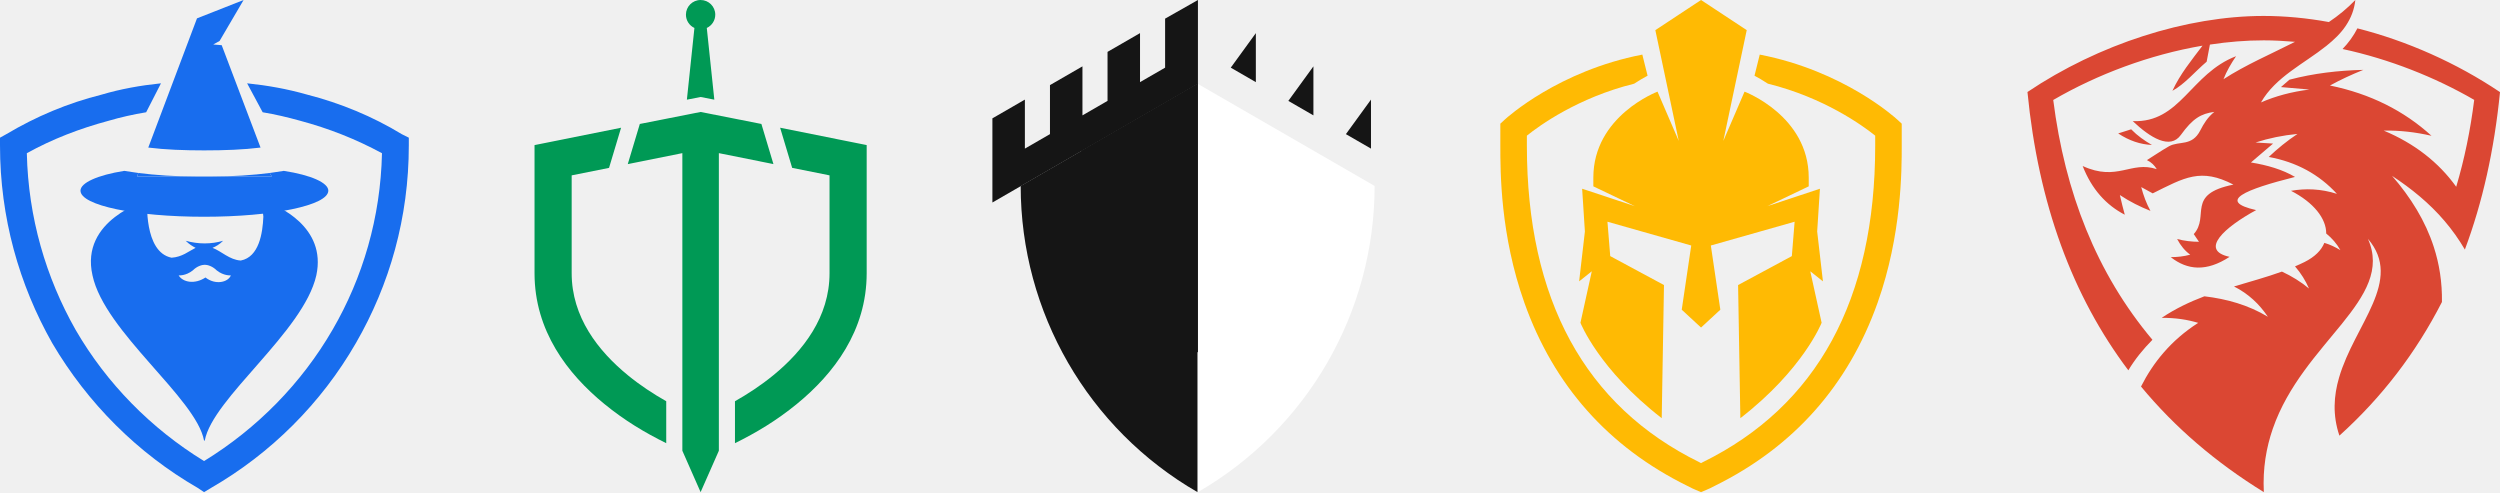
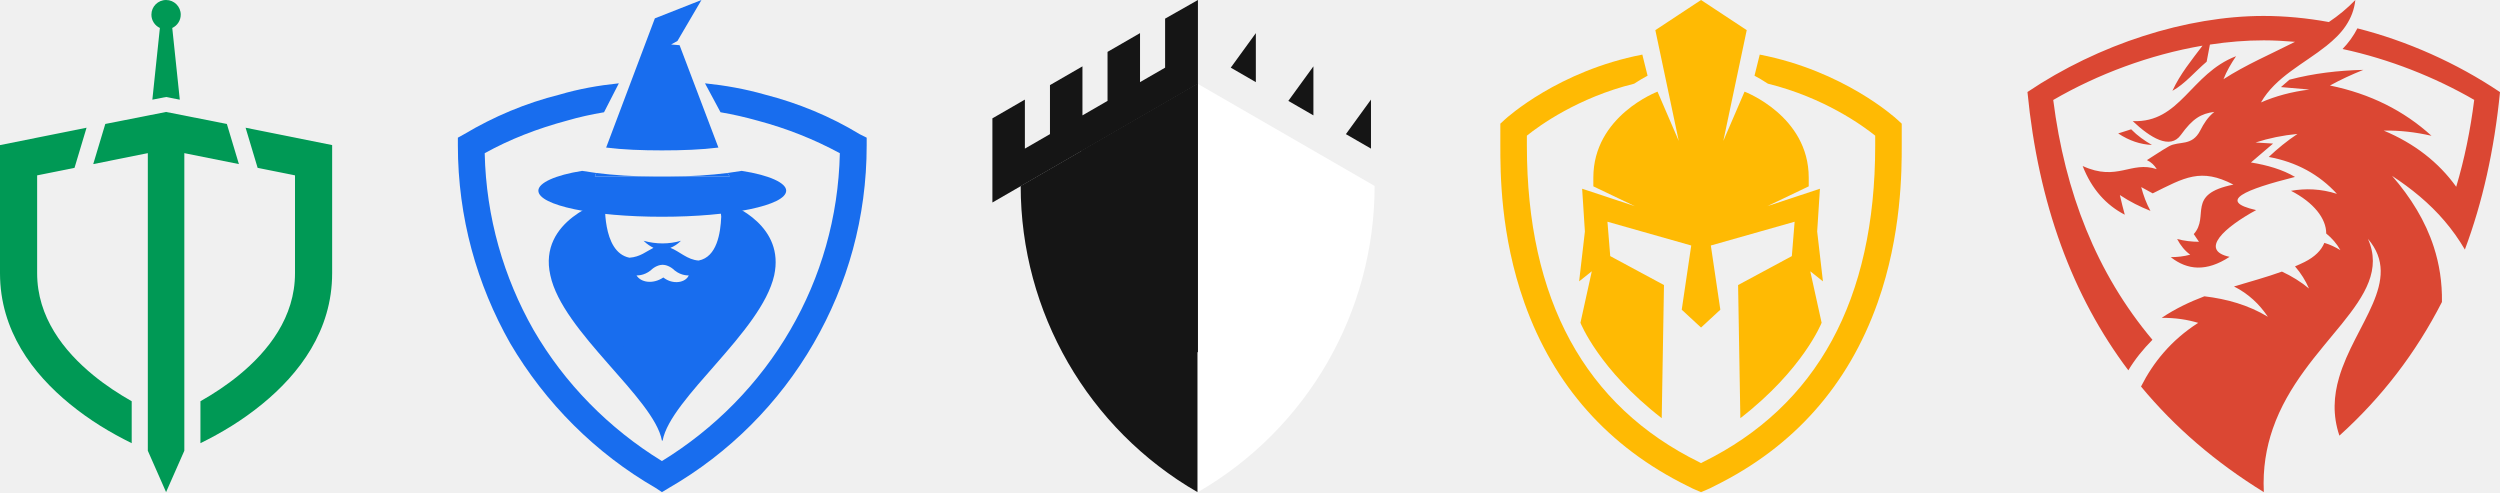
<svg xmlns="http://www.w3.org/2000/svg" width="100%" height="100%" viewBox="0 0 5080 1000" version="1.1" xml:space="preserve" style="fill-rule:evenodd;clip-rule:evenodd;stroke-linejoin:round;stroke-miterlimit:2;">
-   <g>
-     <path d="M2434.02,170.481l-0,829.519c111.14,-64.149 200.943,-155.533 262.949,-262.934c62.007,-107.417 96.247,-230.871 96.247,-359.201l-359.196,-207.384Z" style="fill:#fff;fill-rule:nonzero;" />
+   <g transform="matrix(1.51976,0,0,1.51976,885.125,-962.608)">
+     <path d="M1019.17,745.569L1019.17,1291.39C1092.3,1249.18 1151.39,1189.05 1192.19,1118.38C1232.99,1047.7 1255.52,966.468 1255.52,882.027L1019.17,745.569Z" style="fill:white;fill-rule:nonzero;" />
    <g>
-       <path d="M2433.23,170.481l0,829.519c-111.135,-64.149 -200.94,-155.533 -262.951,-262.934c-62.009,-107.417 -96.245,-230.871 -96.245,-359.201l359.196,-207.384Z" style="fill:#151515;fill-rule:nonzero;" />
-       <path d="M2434.2,169.55l0,546.604c-73.236,-42.28 -132.411,-102.492 -173.271,-173.267c-40.861,-70.777 -63.42,-152.125 -63.42,-236.687l236.691,-136.65Z" style="fill:#151515;fill-rule:nonzero;" />
-       <path d="M2434.2,0l0,171.01l-0.41,-0.242l-0.137,-0.08l-0.152,0.08l-19.438,11.224l-31.298,18.071l-15.269,8.816l-50.973,29.42l-66.011,38.113l-50.973,29.428l-66.001,38.112l-50.982,29.43l-66.002,38.111l-0,-171.001l66.002,-38.111l-0,99.602l50.982,-29.43l-0,-99.61l66.001,-38.102l0,99.601l50.973,-29.429l0,-99.611l66.011,-38.102l0,99.601l50.973,-29.42l0,-99.611l66.294,-37.637l0.41,-0.233Z" style="fill:#151515;fill-rule:nonzero;" />
-       <path d="M2551.88,67.3l0,99.601l-50.972,-29.42l18.419,-25.374l32.553,-44.807Z" style="fill:#151515;fill-rule:nonzero;" />
-       <path d="M2668.86,134.841l-0,99.601l-50.973,-29.429l50.973,-70.172Z" style="fill:#151515;fill-rule:nonzero;" />
-       <path d="M2785.85,202.381l0,99.602l-50.988,-29.43l50.988,-70.172Z" style="fill:#151515;fill-rule:nonzero;" />
+       <path d="M1018.65,745.569L1018.65,1291.39C945.523,1249.18 886.432,1189.05 845.629,1118.38C804.827,1047.7 782.3,966.468 782.3,882.027L1018.65,745.569Z" style="fill:rgb(21,21,21);fill-rule:nonzero;" />
+       <path d="M1019.29,744.956L1019.29,1104.62C971.101,1076.8 932.164,1037.18 905.278,990.611C878.392,944.04 863.548,890.513 863.548,834.872L1019.29,744.956Z" style="fill:rgb(21,21,21);fill-rule:nonzero;" />
+       <path d="M1019.29,633.393L1019.29,745.917L1019.02,745.758L1018.93,745.705L1018.83,745.758L1006.04,753.143L985.446,765.034L975.399,770.835L941.859,790.193L898.424,815.271L864.884,834.635L821.455,859.712L787.909,879.077L744.48,904.154L744.48,791.636L787.909,766.559L787.909,832.097L821.455,812.732L821.455,747.189L864.884,722.118L864.884,787.655L898.424,768.291L898.424,702.747L941.859,677.676L941.859,743.213L975.399,723.855L975.399,658.311L1019.02,633.546L1019.29,633.393Z" style="fill:rgb(21,21,21);fill-rule:nonzero;" />
+       <path d="M1096.72,677.676L1096.72,743.213L1063.18,723.855L1075.3,707.159L1096.72,677.676Z" style="fill:rgb(21,21,21);fill-rule:nonzero;" />
+       <path d="M1173.69,722.118L1173.69,787.655L1140.15,768.291L1173.69,722.118Z" style="fill:rgb(21,21,21);fill-rule:nonzero;" />
+       <path d="M1250.67,766.559L1250.67,832.097L1217.12,812.732L1250.67,766.559Z" style="fill:rgb(21,21,21);fill-rule:nonzero;" />
    </g>
  </g>
-   <g>
-     <path d="M532.281,407.459l1.438,0c1.431,0 2.869,1.439 4.301,1.439c25.825,8.608 126.252,51.644 104.734,150.647c-25.826,114.774 -210.907,249.642 -226.686,335.721l-1.431,-0c-15.786,-86.079 -202.299,-220.947 -226.686,-335.721c-25.826,-113.343 110.473,-152.086 110.473,-152.086c1.431,-1.431 -7.177,104.735 50.214,116.213c21.518,-1.431 34.434,-12.909 48.782,-20.087c-5.74,-2.869 -12.917,-7.17 -20.087,-14.347c25.826,7.177 51.651,7.177 76.039,-0c-7.177,7.177 -14.348,11.478 -21.525,14.347c18.655,7.178 34.434,24.395 57.391,25.826c37.303,-7.17 44.481,-55.952 45.912,-88.948c-1.431,-11.479 -1.431,-21.526 -2.869,-33.004Zm-116.213,130.561c5.739,-0 15.779,2.869 24.388,11.478c14.347,11.478 28.695,10.047 28.695,10.047c-5.739,14.34 -31.565,20.079 -51.645,4.3c-21.525,14.348 -45.912,10.04 -54.521,-4.3c0,-0 14.348,1.431 28.695,-10.047c8.609,-8.609 18.649,-11.478 24.388,-11.478Z" style="fill:#186dee;" />
-     <path d="M576.755,347.199c55.959,8.609 90.387,24.395 90.387,40.174c-0,30.133 -113.343,53.09 -252.505,53.09c-139.169,-0 -251.081,-22.957 -251.081,-53.09c0,-15.779 34.435,-31.565 88.956,-40.174c10.04,1.438 18.648,2.87 28.695,4.308l-2.869,7.17l274.029,0l-4.307,-7.17c10.046,-1.438 20.086,-2.87 28.695,-4.308Z" style="fill:#186dee;" />
-     <path d="M398.851,358.677l-120.513,0l2.869,-7.17c34.427,4.301 74.601,7.17 117.644,7.17Zm149.209,-7.17l4.307,7.17l-121.951,0c43.043,0 83.216,-2.869 117.644,-7.17Zm-147.771,-314.203l94.688,-37.304l-48.782,83.216l-12.91,7.171l17.217,1.438l78.909,208.03c-34.434,4.308 -73.17,5.74 -114.774,5.74c-40.174,-0 -78.916,-1.432 -113.343,-5.74l98.995,-262.551Z" style="fill:#186dee;" />
-     <path d="M401.72,991.391c-121.951,-70.3 -223.816,-172.164 -295.554,-294.116c-67.431,-119.082 -106.166,-255.381 -106.166,-401.72l0,-15.786l12.909,-7.171c60.261,-35.872 124.822,-63.129 193.69,-80.346c38.735,-11.479 78.909,-18.649 120.514,-22.957l-30.127,58.822c-25.826,4.308 -51.652,10.047 -76.039,17.217c-58.822,15.786 -114.781,37.304 -166.426,66c2.87,130.56 38.735,252.511 98.995,358.684c63.123,109.035 153.517,200.86 261.121,266.852c107.604,-65.992 197.99,-157.817 261.113,-266.852c61.699,-106.173 97.564,-228.124 100.434,-358.684c-53.083,-28.696 -107.604,-50.214 -166.426,-66c-25.826,-7.17 -50.22,-12.909 -76.039,-17.217l-31.566,-58.822c41.606,4.308 81.779,11.478 121.953,22.957c67.43,17.217 133.429,44.474 192.251,80.346l14.348,7.171l-0,15.786c-0,146.339 -38.742,282.638 -107.604,401.72c-70.3,121.952 -172.172,223.816 -294.117,294.116l-14.347,8.609l-12.917,-8.609Z" style="fill:#186dee;fill-rule:nonzero;" />
-     <path d="M256.813,461.98c-10.04,-1.438 -78.909,64.561 8.608,172.165c-15.779,-55.952 -22.956,-113.343 -8.608,-172.165Z" style="fill:#186dee;" />
-     <path d="M304.163,556.675c-11.478,1.431 -64.568,78.909 41.605,167.857c-25.826,-51.644 -44.474,-106.166 -41.605,-167.857Z" style="fill:#186dee;" />
-     <path d="M354.377,619.798c5.739,50.22 84.647,113.343 58.821,197.99c-7.17,-58.822 -73.169,-147.77 -58.821,-197.99Z" style="fill:#186dee;" />
-     <path d="M575.323,461.98c10.04,-1.438 78.909,64.561 -8.608,172.165c15.779,-55.952 22.956,-113.343 8.608,-172.165Z" style="fill:#186dee;" />
-     <path d="M527.98,556.675c11.478,1.431 64.561,78.909 -41.613,167.857c25.827,-51.644 44.482,-106.166 41.613,-167.857Z" style="fill:#186dee;" />
-     <path d="M472.02,619.798c-5.739,50.22 -84.647,113.343 -58.822,197.99c7.178,-58.822 73.169,-147.77 58.822,-197.99Z" style="fill:#186dee;" />
+   <g transform="matrix(0.701597,0,0,0.701597,-33.7449,-709.146)">
+     <path d="M2132.87,1591.52L2134.92,1591.52C2136.96,1591.52 2139.01,1593.57 2141.05,1593.57C2177.86,1605.84 2321,1667.18 2290.33,1808.29C2253.52,1971.88 1989.72,2164.11 1967.23,2286.8L1965.19,2286.8C1942.69,2164.11 1676.85,1971.88 1642.09,1808.29C1605.28,1646.74 1799.55,1591.52 1799.55,1591.52C1801.59,1589.48 1789.32,1740.8 1871.12,1757.16C1901.79,1755.12 1920.2,1738.76 1940.65,1728.53C1932.47,1724.44 1922.24,1718.31 1912.02,1708.08C1948.83,1718.31 1985.64,1718.31 2020.4,1708.08C2010.17,1718.31 1999.95,1724.44 1989.72,1728.53C2016.31,1738.76 2038.8,1763.3 2071.52,1765.34C2124.69,1755.12 2134.92,1685.59 2136.96,1638.56C2134.92,1622.2 2134.92,1607.88 2132.87,1591.52ZM1967.23,1777.61C1975.41,1777.61 1989.72,1781.7 2001.99,1793.97C2022.44,1810.33 2042.89,1808.29 2042.89,1808.29C2034.71,1828.73 1997.9,1836.91 1969.28,1814.42C1938.6,1834.87 1903.84,1828.73 1891.57,1808.29C1891.57,1808.29 1912.02,1810.33 1932.47,1793.97C1944.74,1781.7 1959.05,1777.61 1967.23,1777.61Z" style="fill:rgb(24,109,238);" />
+     <path d="M2196.26,1505.63C2276.02,1517.9 2325.09,1540.4 2325.09,1562.89C2325.09,1605.84 2163.54,1638.56 1965.19,1638.56C1766.83,1638.56 1607.32,1605.84 1607.32,1562.89C1607.32,1540.4 1656.4,1517.9 1734.11,1505.63C1748.42,1507.68 1760.69,1509.72 1775.01,1511.77L1770.92,1521.99L2161.5,1521.99L2155.36,1511.77C2169.68,1509.72 2183.99,1507.68 2196.26,1505.63Z" style="fill:rgb(24,109,238);" />
+     <path d="M1942.69,1521.99L1770.92,1521.99L1775.01,1511.77C1824.08,1517.9 1881.34,1521.99 1942.69,1521.99ZM2155.36,1511.77L2161.5,1521.99L1987.68,1521.99C2049.03,1521.99 2106.29,1517.9 2155.36,1511.77ZM1944.74,1063.93L2079.7,1010.76L2010.17,1129.37L1991.77,1139.59L2016.31,1141.64L2128.78,1438.15C2079.7,1444.29 2024.49,1446.33 1965.19,1446.33C1907.93,1446.33 1852.71,1444.29 1803.64,1438.15L1944.74,1063.93Z" style="fill:rgb(24,109,238);" />
+     <path d="M1946.78,2423.81C1772.96,2323.61 1627.77,2178.42 1525.52,2004.6C1429.41,1834.87 1374.2,1640.6 1374.2,1432.02L1374.2,1409.52L1392.6,1399.3C1478.49,1348.17 1570.51,1309.32 1668.67,1284.78C1723.88,1268.42 1781.14,1258.2 1840.44,1252.06L1797.5,1335.9C1760.69,1342.04 1723.88,1350.22 1689.12,1360.44C1605.28,1382.94 1525.52,1413.61 1451.91,1454.51C1456,1640.6 1507.12,1814.42 1593.01,1965.75C1682.98,2121.16 1811.82,2252.04 1965.19,2346.1C2118.56,2252.04 2247.39,2121.16 2337.36,1965.75C2425.3,1814.42 2476.42,1640.6 2480.51,1454.51C2404.85,1413.61 2327.14,1382.94 2243.3,1360.44C2206.49,1350.22 2171.72,1342.04 2134.92,1335.9L2089.93,1252.06C2149.23,1258.2 2206.49,1268.42 2263.75,1284.78C2359.86,1309.32 2453.93,1348.17 2537.77,1399.3L2558.22,1409.52L2558.22,1432.02C2558.22,1640.6 2503,1834.87 2404.85,2004.6C2304.65,2178.42 2159.45,2323.61 1985.64,2423.81L1965.19,2436.08L1946.78,2423.81Z" style="fill:rgb(24,109,238);fill-rule:nonzero;" />
+     <path d="M1740.24,1669.23C1725.93,1667.18 1627.77,1761.25 1752.51,1914.62C1730.02,1834.87 1719.79,1753.07 1740.24,1669.23Z" style="fill:rgb(24,109,238);" />
+     <path d="M1807.73,1804.2C1791.37,1806.24 1715.7,1916.67 1867.03,2043.45C1830.22,1969.84 1803.64,1892.13 1807.73,1804.2Z" style="fill:rgb(24,109,238);" />
+     <path d="M1879.3,1894.17C1887.48,1965.75 1999.95,2055.72 1963.14,2176.37C1952.92,2092.53 1858.85,1965.75 1879.3,1894.17Z" style="fill:rgb(24,109,238);" />
+     <path d="M2194.22,1669.23C2208.53,1667.18 2306.69,1761.25 2181.95,1914.62C2204.44,1834.87 2214.67,1753.07 2194.22,1669.23Z" style="fill:rgb(24,109,238);" />
+     <path d="M2126.74,1804.2C2143.1,1806.24 2218.76,1916.67 2067.43,2043.45C2104.24,1969.84 2130.83,1892.13 2126.74,1804.2Z" style="fill:rgb(24,109,238);" />
+     <path d="M2046.98,1894.17C2038.8,1965.75 1926.33,2055.72 1963.14,2176.37C1973.37,2092.53 2067.43,1965.75 2046.98,1894.17Z" style="fill:rgb(24,109,238);" />
  </g>
-   <path d="M1460.72,915.882l-37.092,84.118l-37.092,-84.118l0,-604.701l-110.901,22.264l24.478,-81.568l123.515,-24.382l123.514,24.382l24.479,81.568l-110.901,-22.264l-0,604.701Zm-198.67,-656.363l-175.885,35.308l0,260.369c0,116.993 66.902,204.31 141.864,265.636c41.167,33.679 82.45,58.345 125.761,79.727l0,-85.257c-26.725,-15.195 -52.672,-32.122 -77.994,-52.834c-60.328,-49.35 -114.16,-118.203 -114.16,-207.272l0,-198.85l75.948,-15.252l24.466,-81.575Zm149.01,-202.7l-15.311,145.714l27.879,-5.447l27.878,5.447l-15.31,-145.714c10.179,-4.732 17.235,-15.059 17.235,-27.028c0,-16.451 -13.34,-29.791 -29.803,-29.791c-16.463,-0 -29.804,13.34 -29.804,29.791c0,11.969 7.057,22.296 17.236,27.028Zm174.146,202.7l175.884,35.308l0,260.369c0,116.993 -66.901,204.31 -141.863,265.636c-41.168,33.679 -82.451,58.345 -125.762,79.727l0,-85.257c26.726,-15.195 52.673,-32.122 77.989,-52.834c60.334,-49.35 114.165,-118.203 114.165,-207.272l0,-198.85l-75.947,-15.252l-24.466,-81.575Z" style="fill:#095;fill-rule:nonzero;" />
-   <path d="M4330.55,262.747l-26.394,8.399c22.395,14.797 45.191,22.395 68.585,23.395c-14.997,-8.598 -29.394,-18.597 -42.191,-31.794Zm459.709,-205.159c100.778,25.596 201.356,70.186 289.741,129.574c-11.6,117.177 -35.393,223.756 -71.385,319.934c-12.4,-21.192 -26.193,-40.392 -41.193,-57.986c-30.992,-36.392 -67.585,-65.986 -106.778,-91.781c38.193,43.991 67.786,91.781 84.786,144.367c11.392,35 17.192,72.185 16.592,111.978c-53.185,103.985 -122.77,194.363 -208.355,271.548c-14.2,-41.992 -11.4,-80.985 -0.8,-117.578c31.592,-108.977 131.57,-197.355 58.785,-282.34c54.992,123.577 -132.171,208.955 -193.363,385.918c-13.193,38.193 -20.593,80.585 -18.193,128.778c-97.58,-60.185 -180.763,-131.37 -249.55,-214.556c12.398,-24.6 27.595,-47.792 45.991,-68.985c19.396,-22.4 42.391,-42.592 70.186,-60.392c-21.796,-6.6 -45.991,-10.393 -74.185,-10.193c28.194,-19 57.388,-32.6 86.782,-43.793c45.591,5.4 89.184,17.593 128.976,41.593c-17.2,-25.6 -39.192,-46.593 -68.788,-61.593c33.196,-9.992 65.788,-18.792 97.381,-30.192c19.792,9.2 38.392,20.6 54.993,34.392c-7.001,-15.992 -16.2,-30.992 -28.401,-44.992c6.4,-2.8 12.8,-5.593 19.2,-8.793c21.193,-10.6 34.393,-24 40.393,-38.992c12.193,3.6 22.593,8.792 32.593,14.792c-7.4,-13.192 -17.2,-24.392 -28.793,-33.792c0.2,-30.193 -25.2,-62.986 -71.593,-86.782c29.8,-5.198 60.793,-4.199 93.386,6.199c-35.993,-39.192 -81.785,-64.587 -138.571,-74.985c17.793,-16.797 36.993,-32.593 58.385,-46.79c-29.792,2.799 -57.985,8.598 -85.185,17.396l35.593,2.199l-44.985,38.393c33.392,5.399 64.185,14.397 89.577,29.394c-101.377,25.595 -159.565,49.191 -78.985,67.387c-63.984,34.792 -116.374,81.581 -53.986,94.981c-46.991,30.793 -85.783,27.193 -119.576,0.6c13.197,0 26.395,-1.4 39.592,-5c-10.598,-7.6 -19.396,-18.192 -26.595,-31.792c14.797,3.8 29.594,5.6 44.391,5.6l-10.598,-15.6c32.994,-36.791 -16.796,-80.983 80.585,-100.579c-66.188,-34.593 -99.381,-14.397 -163.968,17.796l-23.395,-12.797c4.599,17.397 10.598,33.593 18.796,48.39c-20.995,-8.398 -41.792,-18.596 -62.187,-32.193c3.599,15.597 6.798,28.594 9.998,39.992c-37.793,-19.596 -67.187,-51.79 -85.583,-98.98c70.786,32.393 97.98,-11.198 150.57,6.398c-4.599,-7.598 -10.998,-14.197 -19.996,-18.396c14.997,-9.398 29.594,-19.397 44.991,-28.194c20.795,-11.398 46.39,1 63.387,-31.994c7.199,-14.197 15.197,-26.994 28.594,-37.792c-26.995,3.599 -43.791,13.197 -67.986,46.79c-21.796,30.594 -61.988,5.799 -97.78,-27.994c97.18,3.799 117.176,-96.381 209.957,-131.974c-10.197,14.997 -19.196,30.394 -25.594,46.791c44.991,-29.195 96.183,-50.99 145.368,-75.985c-21.392,-1.799 -42.592,-2.999 -63.585,-2.999c-35.992,-0 -72.585,2.999 -109.378,8.598l-6.599,34.793c-23.195,19.596 -44.391,45.391 -69.586,59.188c15.597,-33.993 38.992,-62.387 61.188,-91.782c-106.979,18.197 -213.557,58.189 -303.34,110.378c23.796,187.563 87.583,351.73 201.56,487.3c-18.796,19 -35.392,39.393 -48.99,61.993c-113.577,-150.771 -182.763,-337.935 -204.958,-565.489c144.77,-97.381 323.334,-154.57 479.903,-154.57c42.993,0 87.585,4.2 132.571,12.398c19.4,-12.998 37.392,-27.795 53.792,-44.791c-2.2,20.196 -9.2,36.993 -19,51.79c-10.392,15.797 -24.392,28.994 -39.785,41.392c-44.993,35.992 -103.785,63.387 -132.978,114.977c30.193,-13.198 62.985,-21.796 98.378,-26.195l-57.785,-5l17.2,-14.997c49.185,-12.997 99.378,-18.796 150.17,-19.995c-23.4,9.398 -45.992,19.795 -67.792,31.793c82.185,16.797 150.57,51.39 206.363,102.179c-31.993,-7.398 -64.586,-11.197 -97.186,-10.597c62.593,26.195 111.578,64.387 147.371,114.177c16.8,-56.188 28.8,-114.977 36.592,-176.565c-79.777,-46.19 -172.763,-82.983 -267.54,-103.379c11.992,-12.398 22.192,-26.395 30.192,-41.992Z" style="fill:#db4733;fill-rule:nonzero;" />
-   <g>
-     <path d="M3704.21,571.715l-11.702,-101.24l5.593,-86.974l-107.007,35.433l84.254,-40.269l0,-17.716c0,-125.635 -130.417,-174.718 -130.417,-174.718l-43.109,100.035l47.536,-225.027l-92.854,-61.239l-92.855,61.239l47.536,225.027l-43.109,-100.035c0,0 -130.417,49.083 -130.417,174.718l0,17.716l84.255,40.269l-107.008,-35.433l5.593,86.974l-11.701,101.24l25.74,-20.489l-23.075,104.643c0,0 37.201,94.811 165.14,193.868l4.602,-270.54l-109.218,-58.788l-5.653,-69.867l170.256,48.319l-19.303,130.457l39.217,36.243l39.217,-36.243l-19.304,-130.457l170.257,-48.319l-5.653,69.867l-109.218,58.788l4.601,270.54c127.939,-99.057 165.14,-193.868 165.14,-193.868l-23.075,-104.643l25.741,20.489Z" style="fill:#ffba03;fill-rule:nonzero;" />
-     <path d="M3864.32,251.302l-8.674,-8.004c-5.244,-4.836 -109.593,-99.303 -279.843,-132.369l-10.67,42.932c7.455,3.929 16.866,9.307 27.241,16.154c114.523,28.4 192.896,85.433 218.021,105.628l0.006,20.569c0,312.436 -117.952,528.789 -350.574,643.05l-2.271,1.253c-0.254,0.147 -0.609,0.348 -1.051,0.576c-0.429,-0.221 -0.777,-0.415 -1.018,-0.556l-2.305,-1.273c-232.622,-114.261 -350.574,-330.681 -350.574,-643.23l0.007,-20.382c25.151,-20.222 103.458,-77.162 217.927,-105.575c10.415,-6.875 19.859,-12.274 27.334,-16.214l-10.67,-42.932c-170.25,33.066 -274.598,127.533 -279.843,132.369l-8.674,8.004l-0.007,44.723c0,54.294 0,181.436 48.876,319.194c59.606,167.986 170.927,293.132 330.902,371.981c5.881,3.389 14.816,7.227 17.582,8.393l10.463,4.407l10.462,-4.407c2.766,-1.166 11.701,-5.004 17.582,-8.393c159.916,-78.822 271.237,-204.142 330.902,-372.503c48.876,-137.913 48.876,-269.1 48.876,-318.485l-0.007,-44.91Z" style="fill:#ffba03;fill-rule:nonzero;" />
+   <g transform="matrix(0.64384,0,0,0.64384,-1272.14,-1109.6)">
+     <path d="M2557.61,3145.94L2500,3276.59L2442.39,3145.94L2442.39,2206.73L2270.14,2241.31L2308.16,2114.62L2500,2076.75L2691.84,2114.62L2729.86,2241.31L2557.61,2206.73L2557.61,3145.94ZM2249.04,2126.49L1975.86,2181.33L1975.86,2585.73C1975.86,2767.44 2079.77,2903.06 2196.2,2998.31C2260.14,3050.62 2324.26,3088.93 2391.53,3122.14L2391.53,2989.72C2350.02,2966.12 2309.72,2939.83 2270.39,2907.66C2176.69,2831.01 2093.08,2724.07 2093.08,2585.73L2093.08,2276.88L2211.04,2253.19L2249.04,2126.49ZM2480.48,1811.66L2456.7,2037.98L2500,2029.52L2543.3,2037.98L2519.52,1811.66C2535.33,1804.31 2546.29,1788.27 2546.29,1769.68C2546.29,1744.13 2525.57,1723.41 2500,1723.41C2474.43,1723.41 2453.71,1744.13 2453.71,1769.68C2453.71,1788.27 2464.67,1804.31 2480.48,1811.66ZM2750.96,2126.49L3024.14,2181.33L3024.14,2585.73C3024.14,2767.44 2920.23,2903.06 2803.8,2998.31C2739.86,3050.62 2675.74,3088.93 2608.47,3122.14L2608.47,2989.72C2649.98,2966.12 2690.28,2939.83 2729.6,2907.66C2823.31,2831.01 2906.92,2724.07 2906.92,2585.73L2906.92,2276.88L2788.96,2253.19L2750.96,2126.49Z" style="fill:rgb(0,153,85);fill-rule:nonzero;" />
+   </g>
+   <g transform="matrix(0.740741,0,0,0.740741,3822.12,-277.778)">
+     <path d="M686.383,729.709L650.75,741.047C680.984,761.023 711.758,771.281 743.341,772.63C723.095,761.023 703.659,747.525 686.383,729.709ZM1306.99,452.744C1443.04,487.298 1578.82,547.495 1698.14,627.669C1682.48,785.858 1650.36,929.739 1601.77,1059.58C1585.03,1030.97 1566.41,1005.05 1546.16,981.299C1504.32,932.169 1454.92,892.217 1402.01,857.394C1453.57,916.782 1493.52,981.299 1516.47,1052.29C1531.85,1099.54 1539.68,1149.74 1538.87,1203.46C1467.07,1343.84 1373.13,1465.85 1257.59,1570.05C1238.42,1513.36 1242.2,1460.72 1256.51,1411.32C1299.16,1264.2 1434.13,1144.89 1335.87,1030.16C1410.11,1196.99 1157.44,1312.25 1074.83,1551.15C1057.02,1602.71 1047.03,1659.94 1050.27,1725C918.536,1643.75 806.239,1547.65 713.377,1435.35C730.114,1402.14 750.63,1370.83 775.465,1342.22C801.65,1311.98 832.693,1284.72 870.216,1260.69C840.792,1251.78 808.128,1246.66 770.066,1246.93C808.128,1221.28 847.54,1202.92 887.222,1187.81C948.77,1195.1 1007.62,1211.56 1061.34,1243.96C1038.12,1209.4 1008.43,1181.06 968.476,1160.81C1013.29,1147.32 1057.29,1135.44 1099.94,1120.05C1126.66,1132.47 1151.77,1147.86 1174.18,1166.48C1164.73,1144.89 1152.31,1124.64 1135.84,1105.74C1144.48,1101.96 1153.12,1098.19 1161.76,1093.87C1190.37,1079.56 1208.19,1061.47 1216.29,1041.23C1232.75,1046.09 1246.79,1053.1 1260.29,1061.2C1250.3,1043.39 1237.07,1028.27 1221.42,1015.58C1221.69,974.82 1187.4,930.549 1124.77,898.425C1165,891.407 1206.84,892.756 1250.84,906.794C1202.25,853.884 1140.43,819.601 1063.77,805.564C1087.79,782.888 1113.71,761.563 1142.59,742.397C1102.37,746.176 1064.31,754.004 1027.59,765.882L1075.64,768.851L1014.91,820.681C1059.99,827.969 1101.56,840.117 1135.84,860.363C998.98,894.916 920.426,926.77 1029.21,951.335C942.831,998.305 872.105,1061.47 956.329,1079.56C892.891,1121.13 840.522,1116.27 794.901,1080.37C812.717,1080.37 830.534,1078.48 848.35,1073.62C834.043,1063.36 822.165,1049.06 812.447,1030.7C832.423,1035.83 852.399,1038.26 872.375,1038.26L858.068,1017.2C902.609,967.532 835.393,907.873 966.857,881.419C877.504,834.718 832.693,861.983 745.501,905.444L713.917,888.167C720.126,911.653 728.224,933.518 739.292,953.494C710.948,942.157 682.873,928.389 655.339,910.033C660.198,931.089 664.517,948.635 668.836,964.022C617.816,937.568 578.134,894.106 553.299,830.399C648.86,874.13 685.573,815.282 756.569,839.037C750.36,828.779 741.722,819.871 729.574,814.202C749.82,801.515 769.526,788.017 790.312,776.14C818.386,760.753 852.939,777.49 875.885,732.948C885.603,713.782 896.401,696.506 914.487,681.929C878.044,686.788 855.369,699.745 822.705,745.096C793.281,786.398 739.022,752.924 690.702,707.304C821.896,712.432 848.89,577.19 974.145,529.139C960.378,549.385 948.23,570.171 939.592,592.307C1000.33,552.894 1069.44,523.47 1135.84,489.727C1106.96,487.298 1078.34,485.678 1050,485.678C1001.41,485.678 952.01,489.727 902.339,497.286L893.431,544.256C862.117,570.711 833.503,605.534 799.49,624.16C820.546,578.269 852.129,539.937 882.093,500.255C737.672,524.82 593.791,578.809 472.585,649.265C504.709,902.475 590.822,1124.1 744.691,1307.12C719.316,1332.77 696.911,1360.3 678.554,1390.81C525.225,1187.27 431.824,934.598 401.86,627.4C597.3,495.936 838.362,418.731 1049.73,418.731C1107.77,418.731 1167.97,424.4 1228.7,435.468C1254.89,417.921 1279.18,397.945 1301.32,375C1298.35,402.265 1288.9,424.94 1275.67,444.916C1261.64,466.242 1242.74,484.058 1221.96,500.795C1161.22,549.385 1081.85,586.368 1042.44,656.014C1083.2,638.197 1127.47,626.59 1175.25,620.651L1097.24,613.902L1120.46,593.656C1186.86,576.11 1254.62,568.281 1323.19,566.662C1291.6,579.349 1261.1,593.386 1231.67,609.583C1342.62,632.258 1434.94,678.959 1510.26,747.525C1467.07,737.537 1423.07,732.409 1379.06,733.218C1463.56,768.581 1529.69,820.141 1578.01,887.357C1600.69,811.503 1616.89,732.139 1627.41,648.995C1519.71,586.638 1394.18,536.968 1266.23,509.433C1282.42,492.696 1296.19,473.8 1306.99,452.744Z" style="fill:rgb(219,71,51);fill-rule:nonzero;" />
+   </g>
+   <g transform="matrix(0.669802,0,0,0.669802,1782,-504.703)">
+     <path d="M2869.82,1607.07L2852.35,1455.92L2860.7,1326.07L2700.94,1378.97L2826.73,1318.85L2826.73,1292.4C2826.73,1104.83 2632.02,1031.55 2632.02,1031.55L2567.66,1180.9L2638.63,844.94L2500,753.511L2361.37,844.94L2432.34,1180.9L2367.98,1031.55C2367.98,1031.55 2173.27,1104.83 2173.27,1292.4L2173.27,1318.85L2299.06,1378.97L2139.3,1326.07L2147.65,1455.92L2130.18,1607.07L2168.61,1576.48L2134.16,1732.71C2134.16,1732.71 2189.7,1874.26 2380.71,2022.15L2387.58,1618.24L2224.52,1530.47L2216.08,1426.16L2470.27,1498.3L2441.45,1693.07L2500,1747.18L2558.55,1693.07L2529.73,1498.3L2783.92,1426.16L2775.48,1530.47L2612.42,1618.24L2619.29,2022.15C2810.3,1874.26 2865.84,1732.71 2865.84,1732.71L2831.39,1576.48L2869.82,1607.07Z" style="fill:rgb(255,186,3);fill-rule:nonzero;" />
+     <path d="M3108.86,1128.7L3095.91,1116.75C3088.08,1109.53 2932.29,968.493 2678.11,919.125L2662.18,983.222C2673.31,989.088 2687.36,997.118 2702.85,1007.34C2873.83,1049.74 2990.84,1134.89 3028.35,1165.04L3028.36,1195.75C3028.36,1662.21 2852.26,1985.22 2504.96,2155.81L2501.57,2157.68C2501.19,2157.9 2500.66,2158.2 2500,2158.54C2499.36,2158.21 2498.84,2157.92 2498.48,2157.71L2495.04,2155.81C2147.74,1985.22 1971.64,1662.11 1971.64,1195.48L1971.65,1165.05C2009.2,1134.86 2126.11,1049.85 2297.01,1007.43C2312.56,997.165 2326.66,989.104 2337.82,983.222L2321.89,919.125C2067.71,968.493 1911.92,1109.53 1904.09,1116.75L1891.14,1128.7L1891.13,1195.47C1891.13,1276.53 1891.13,1466.35 1964.1,1672.02C2053.09,1922.82 2219.29,2109.66 2458.13,2227.38C2466.91,2232.44 2480.25,2238.17 2484.38,2239.91L2500,2246.49L2515.62,2239.91C2519.75,2238.17 2533.09,2232.44 2541.87,2227.38C2780.62,2109.7 2946.82,1922.6 3035.9,1671.24C3108.87,1465.34 3108.87,1269.48 3108.87,1195.75L3108.86,1128.7Z" style="fill:rgb(255,186,3);fill-rule:nonzero;" />
  </g>
</svg>
